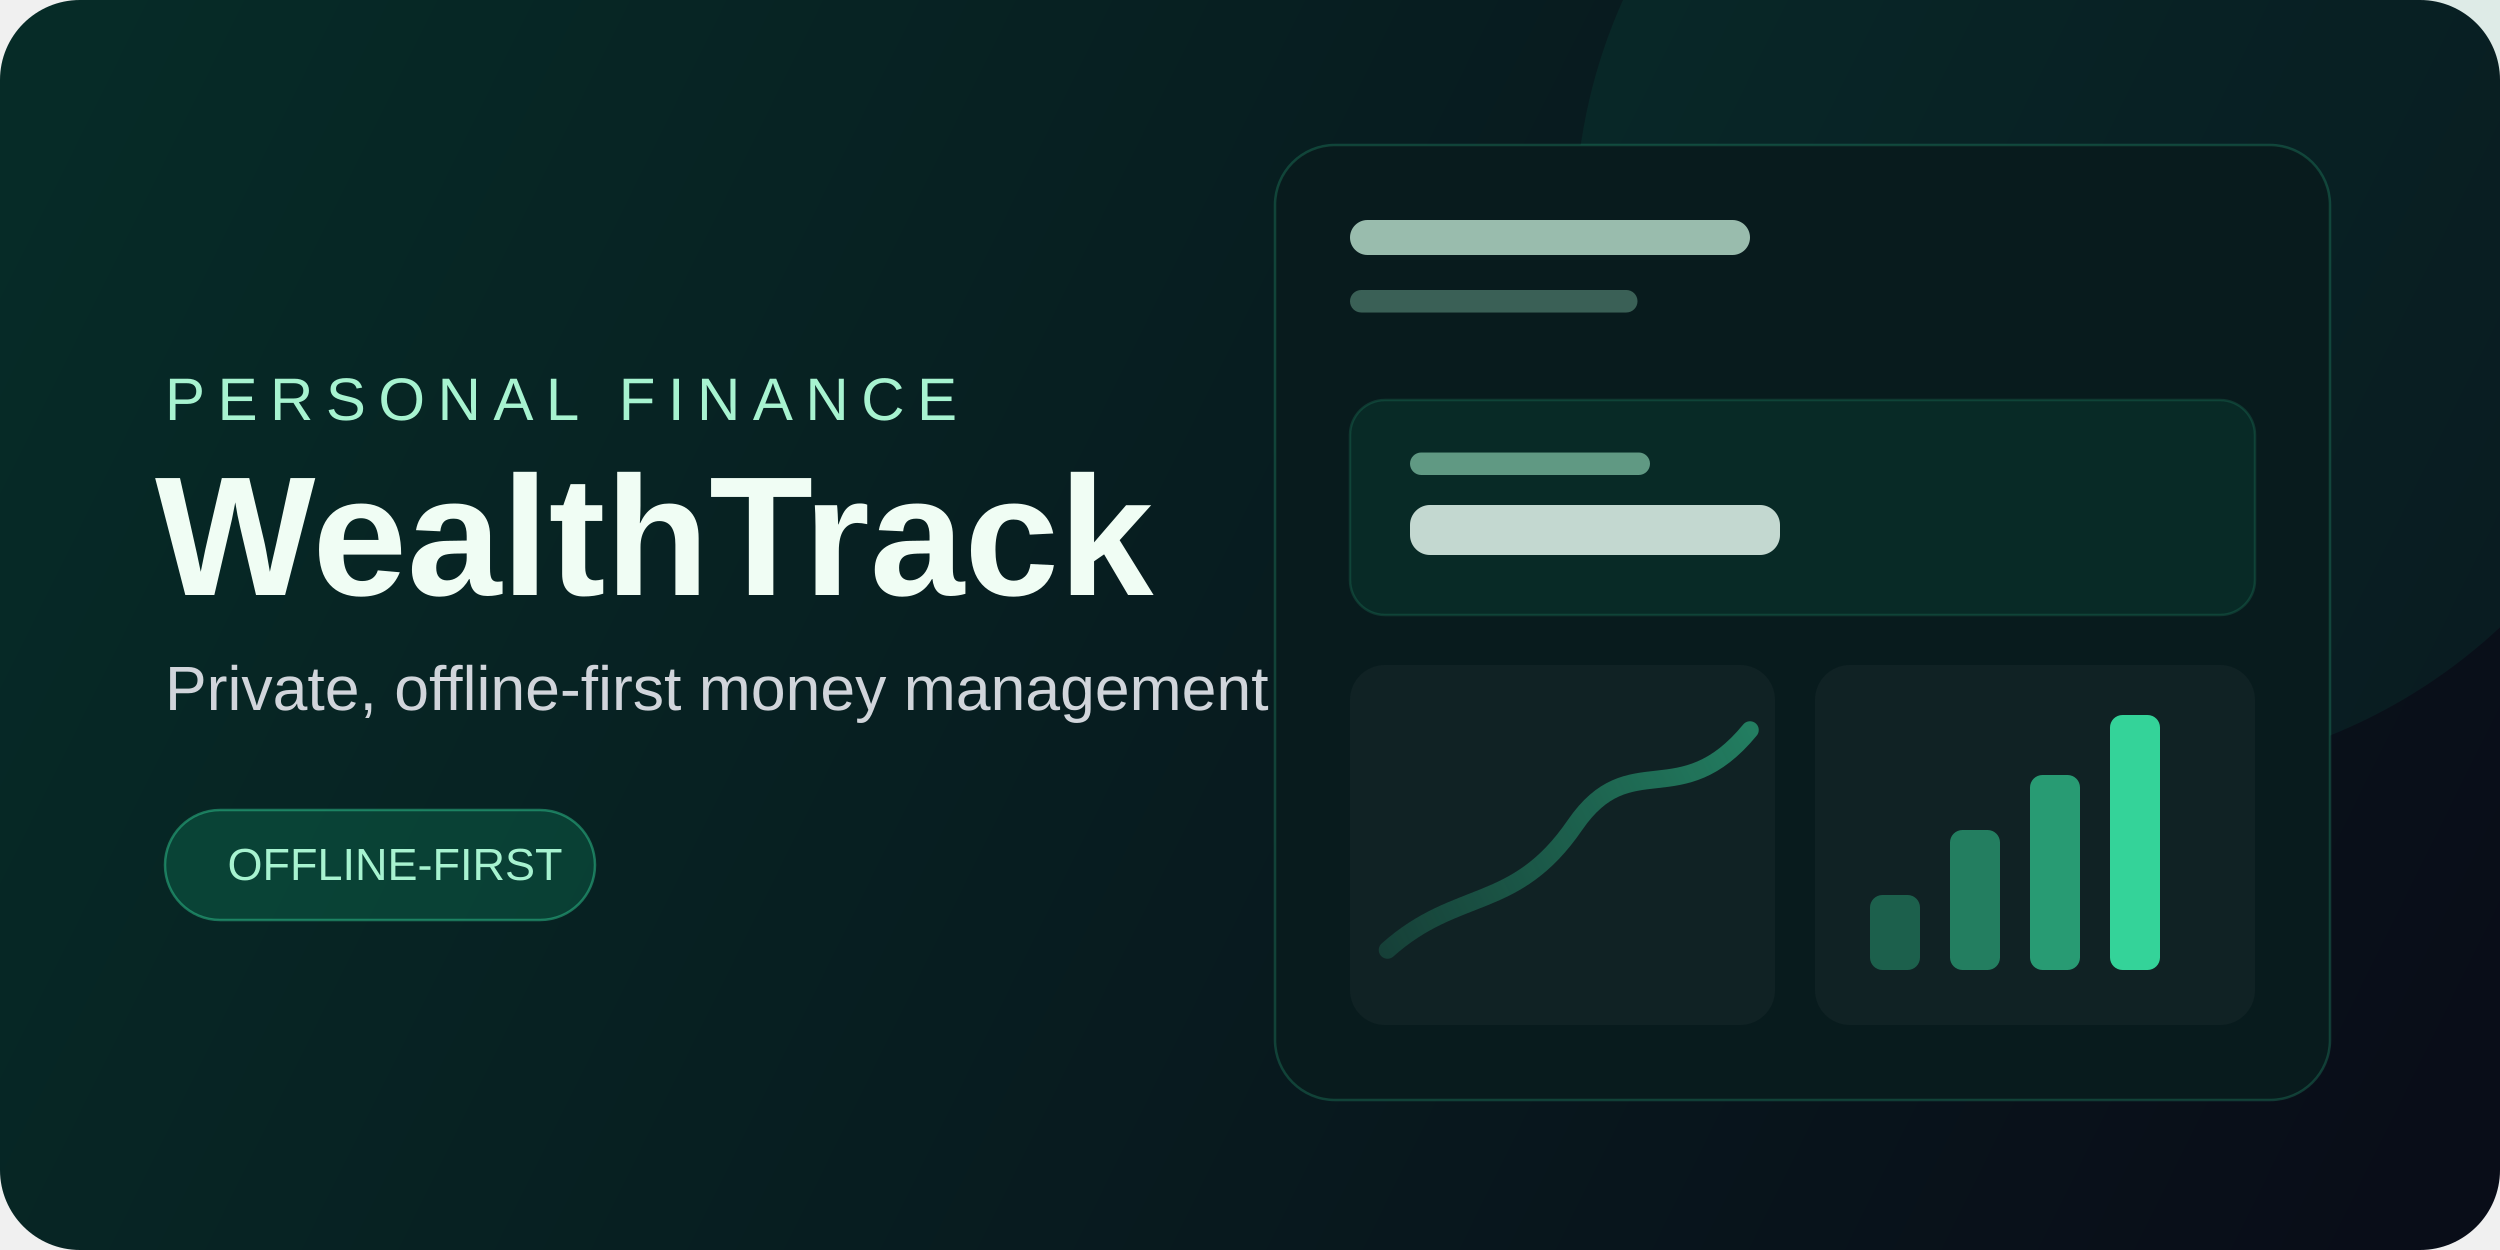
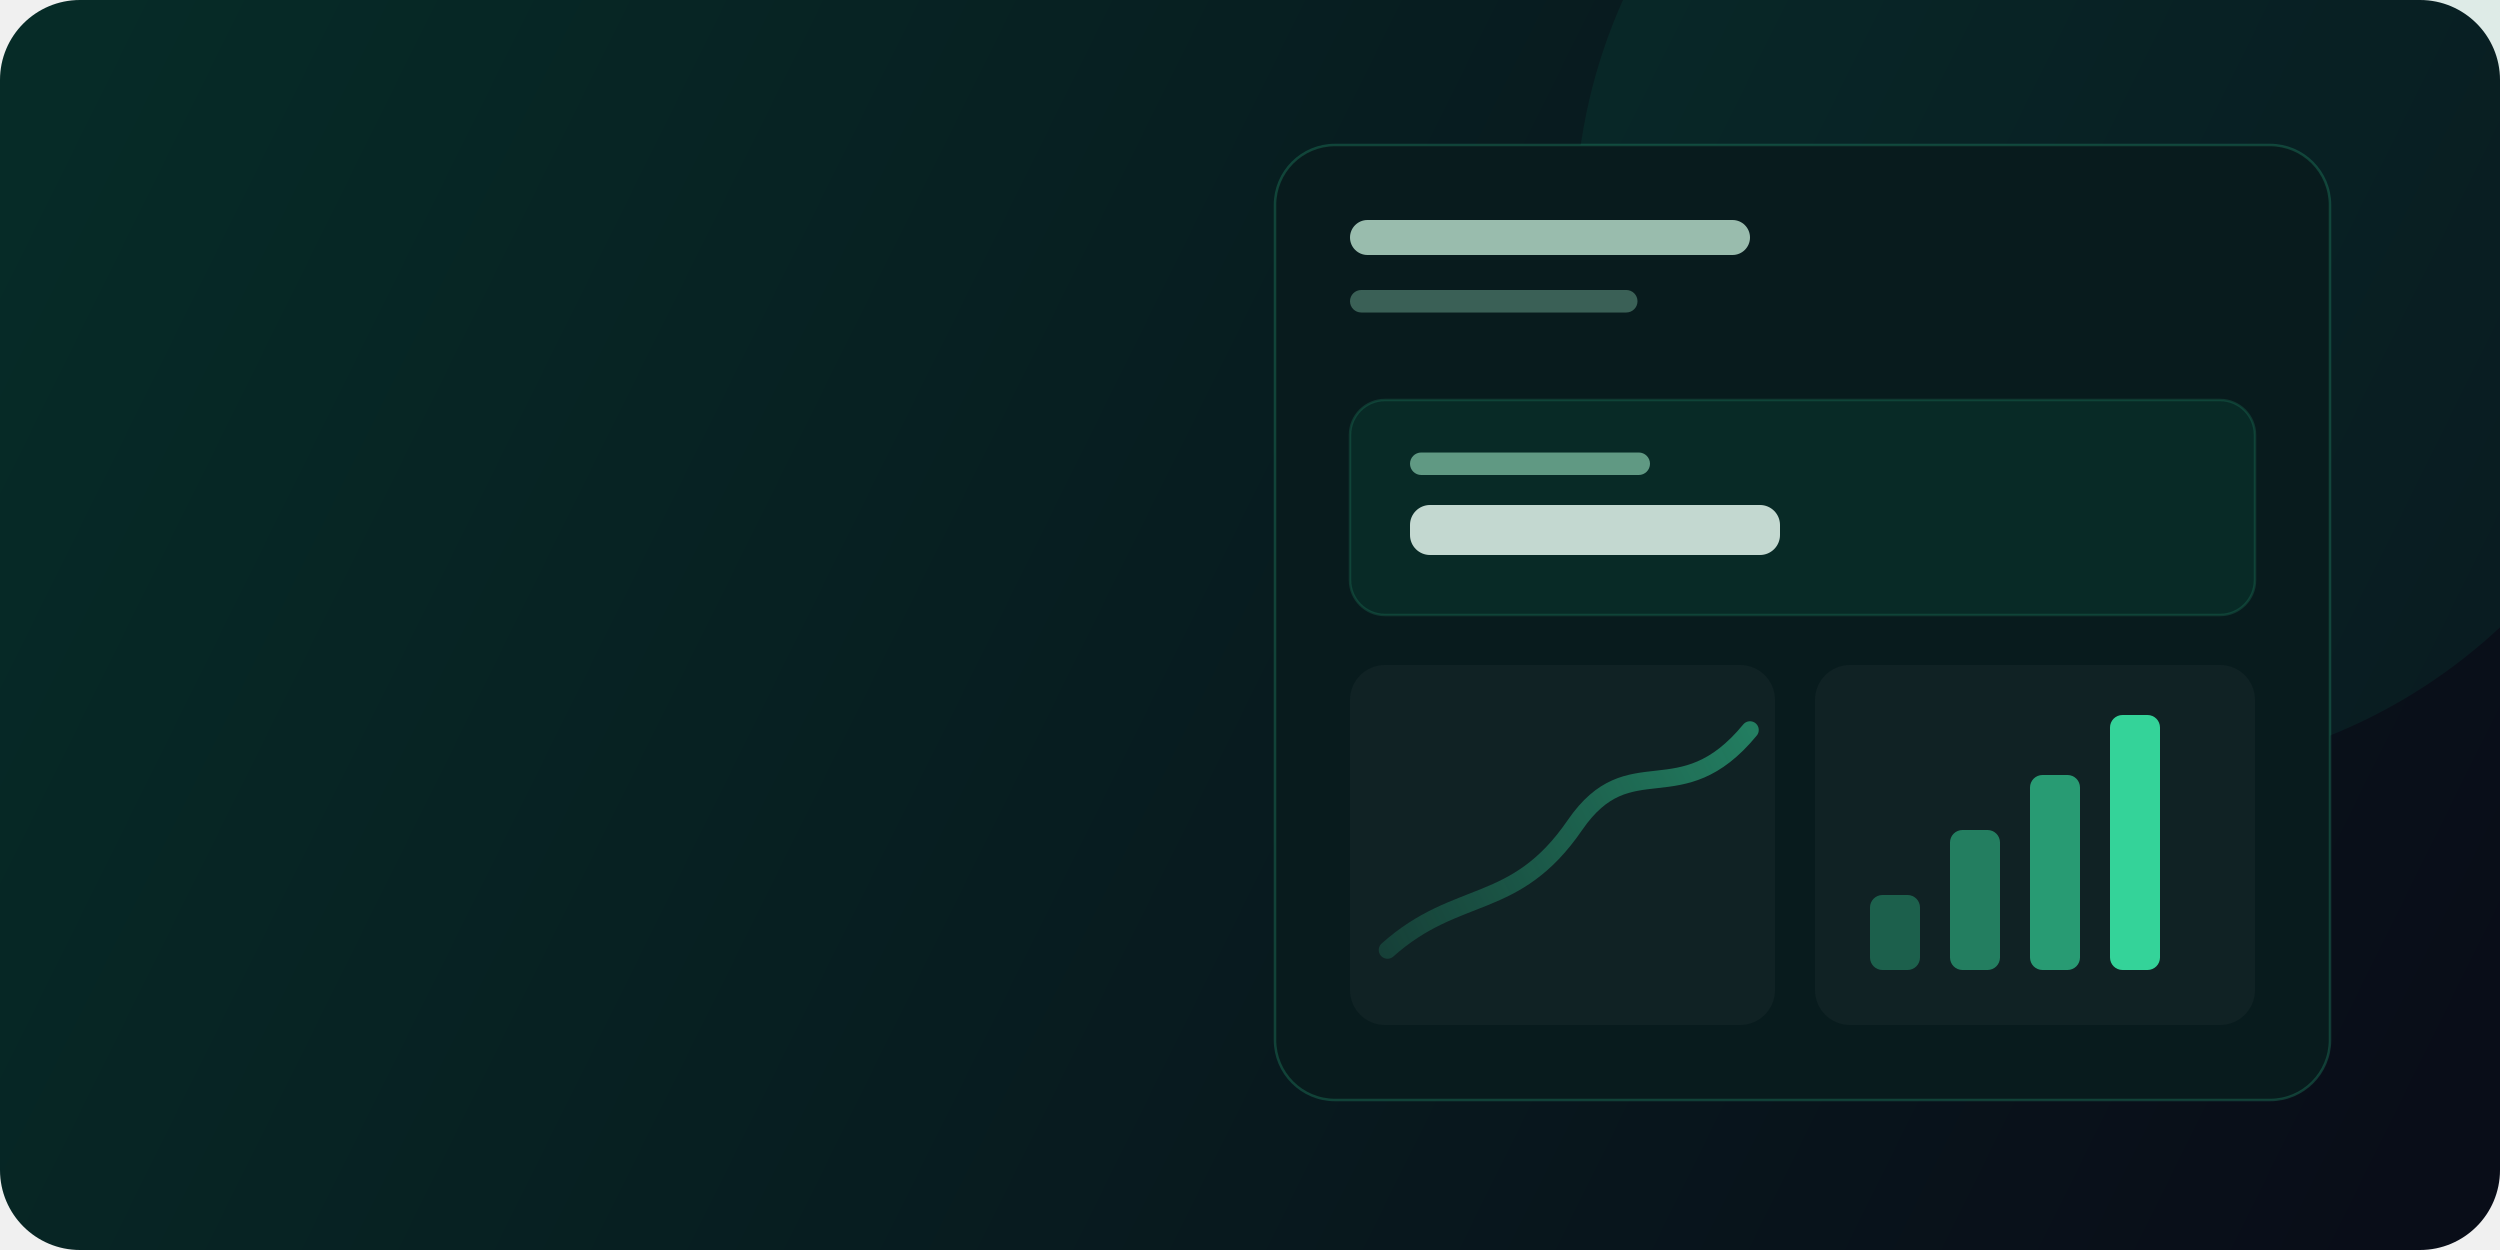
<svg xmlns="http://www.w3.org/2000/svg" width="1000" height="500" viewBox="0 0 1000 500" fill="none">
  <defs>
    <linearGradient id="bg" x1="30" y1="20" x2="960" y2="480" gradientUnits="userSpaceOnUse">
      <stop stop-color="#062b27" />
      <stop offset="1" stop-color="#090d18" />
    </linearGradient>
    <linearGradient id="line" x1="520" y1="390" x2="920" y2="190" gradientUnits="userSpaceOnUse">
      <stop stop-color="#34d399" stop-opacity=".1" />
      <stop offset="1" stop-color="#34d399" />
    </linearGradient>
  </defs>
  <rect width="1000" height="500" rx="32" fill="url(#bg)" />
  <circle cx="850" cy="90" r="220" fill="#10b981" fill-opacity=".08" />
  <rect x="510" y="58" width="422" height="382" rx="24" fill="#081b1d" stroke="#34d399" stroke-opacity=".22" />
  <rect x="540" y="88" width="160" height="14" rx="7" fill="#d1fae5" fill-opacity=".72" />
  <rect x="540" y="116" width="115" height="9" rx="4.5" fill="#a7f3d0" fill-opacity=".32" />
  <rect x="540" y="160" width="362" height="86" rx="14" fill="#10b981" fill-opacity=".1" stroke="#34d399" stroke-opacity=".16" />
  <rect x="564" y="181" width="96" height="9" rx="4.5" fill="#a7f3d0" fill-opacity=".55" />
  <rect x="564" y="202" width="148" height="20" rx="8" fill="#ecfdf5" fill-opacity=".82" />
  <rect x="540" y="266" width="170" height="144" rx="14" fill="#ffffff" fill-opacity=".035" />
  <rect x="726" y="266" width="176" height="144" rx="14" fill="#ffffff" fill-opacity=".035" />
  <path d="M555 380C583 355 606 365 630 330C652 298 672 326 700 292" stroke="url(#line)" stroke-width="7" stroke-linecap="round" />
  <rect x="748" y="358" width="20" height="30" rx="5" fill="#34d399" fill-opacity=".35" />
  <rect x="780" y="332" width="20" height="56" rx="5" fill="#34d399" fill-opacity=".52" />
  <rect x="812" y="310" width="20" height="78" rx="5" fill="#34d399" fill-opacity=".68" />
  <rect x="844" y="286" width="20" height="102" rx="5" fill="#34d399" />
-   <text x="66" y="168" fill="#a7f3d0" font-family="Arial,sans-serif" font-size="24" letter-spacing="5">PERSONAL FINANCE</text>
-   <text x="62" y="238" fill="#f0fdf4" font-family="Arial,sans-serif" font-size="68" font-weight="700">WealthTrack</text>
-   <text x="66" y="284" fill="#d1d5db" font-family="Arial,sans-serif" font-size="25">Private, offline-first money management</text>
-   <rect x="66" y="324" width="172" height="44" rx="22" fill="#10b981" fill-opacity=".2" stroke="#34d399" stroke-opacity=".45" />
-   <text x="91" y="352" fill="#a7f3d0" font-family="Arial,sans-serif" font-size="18">OFFLINE-FIRST</text>
</svg>
